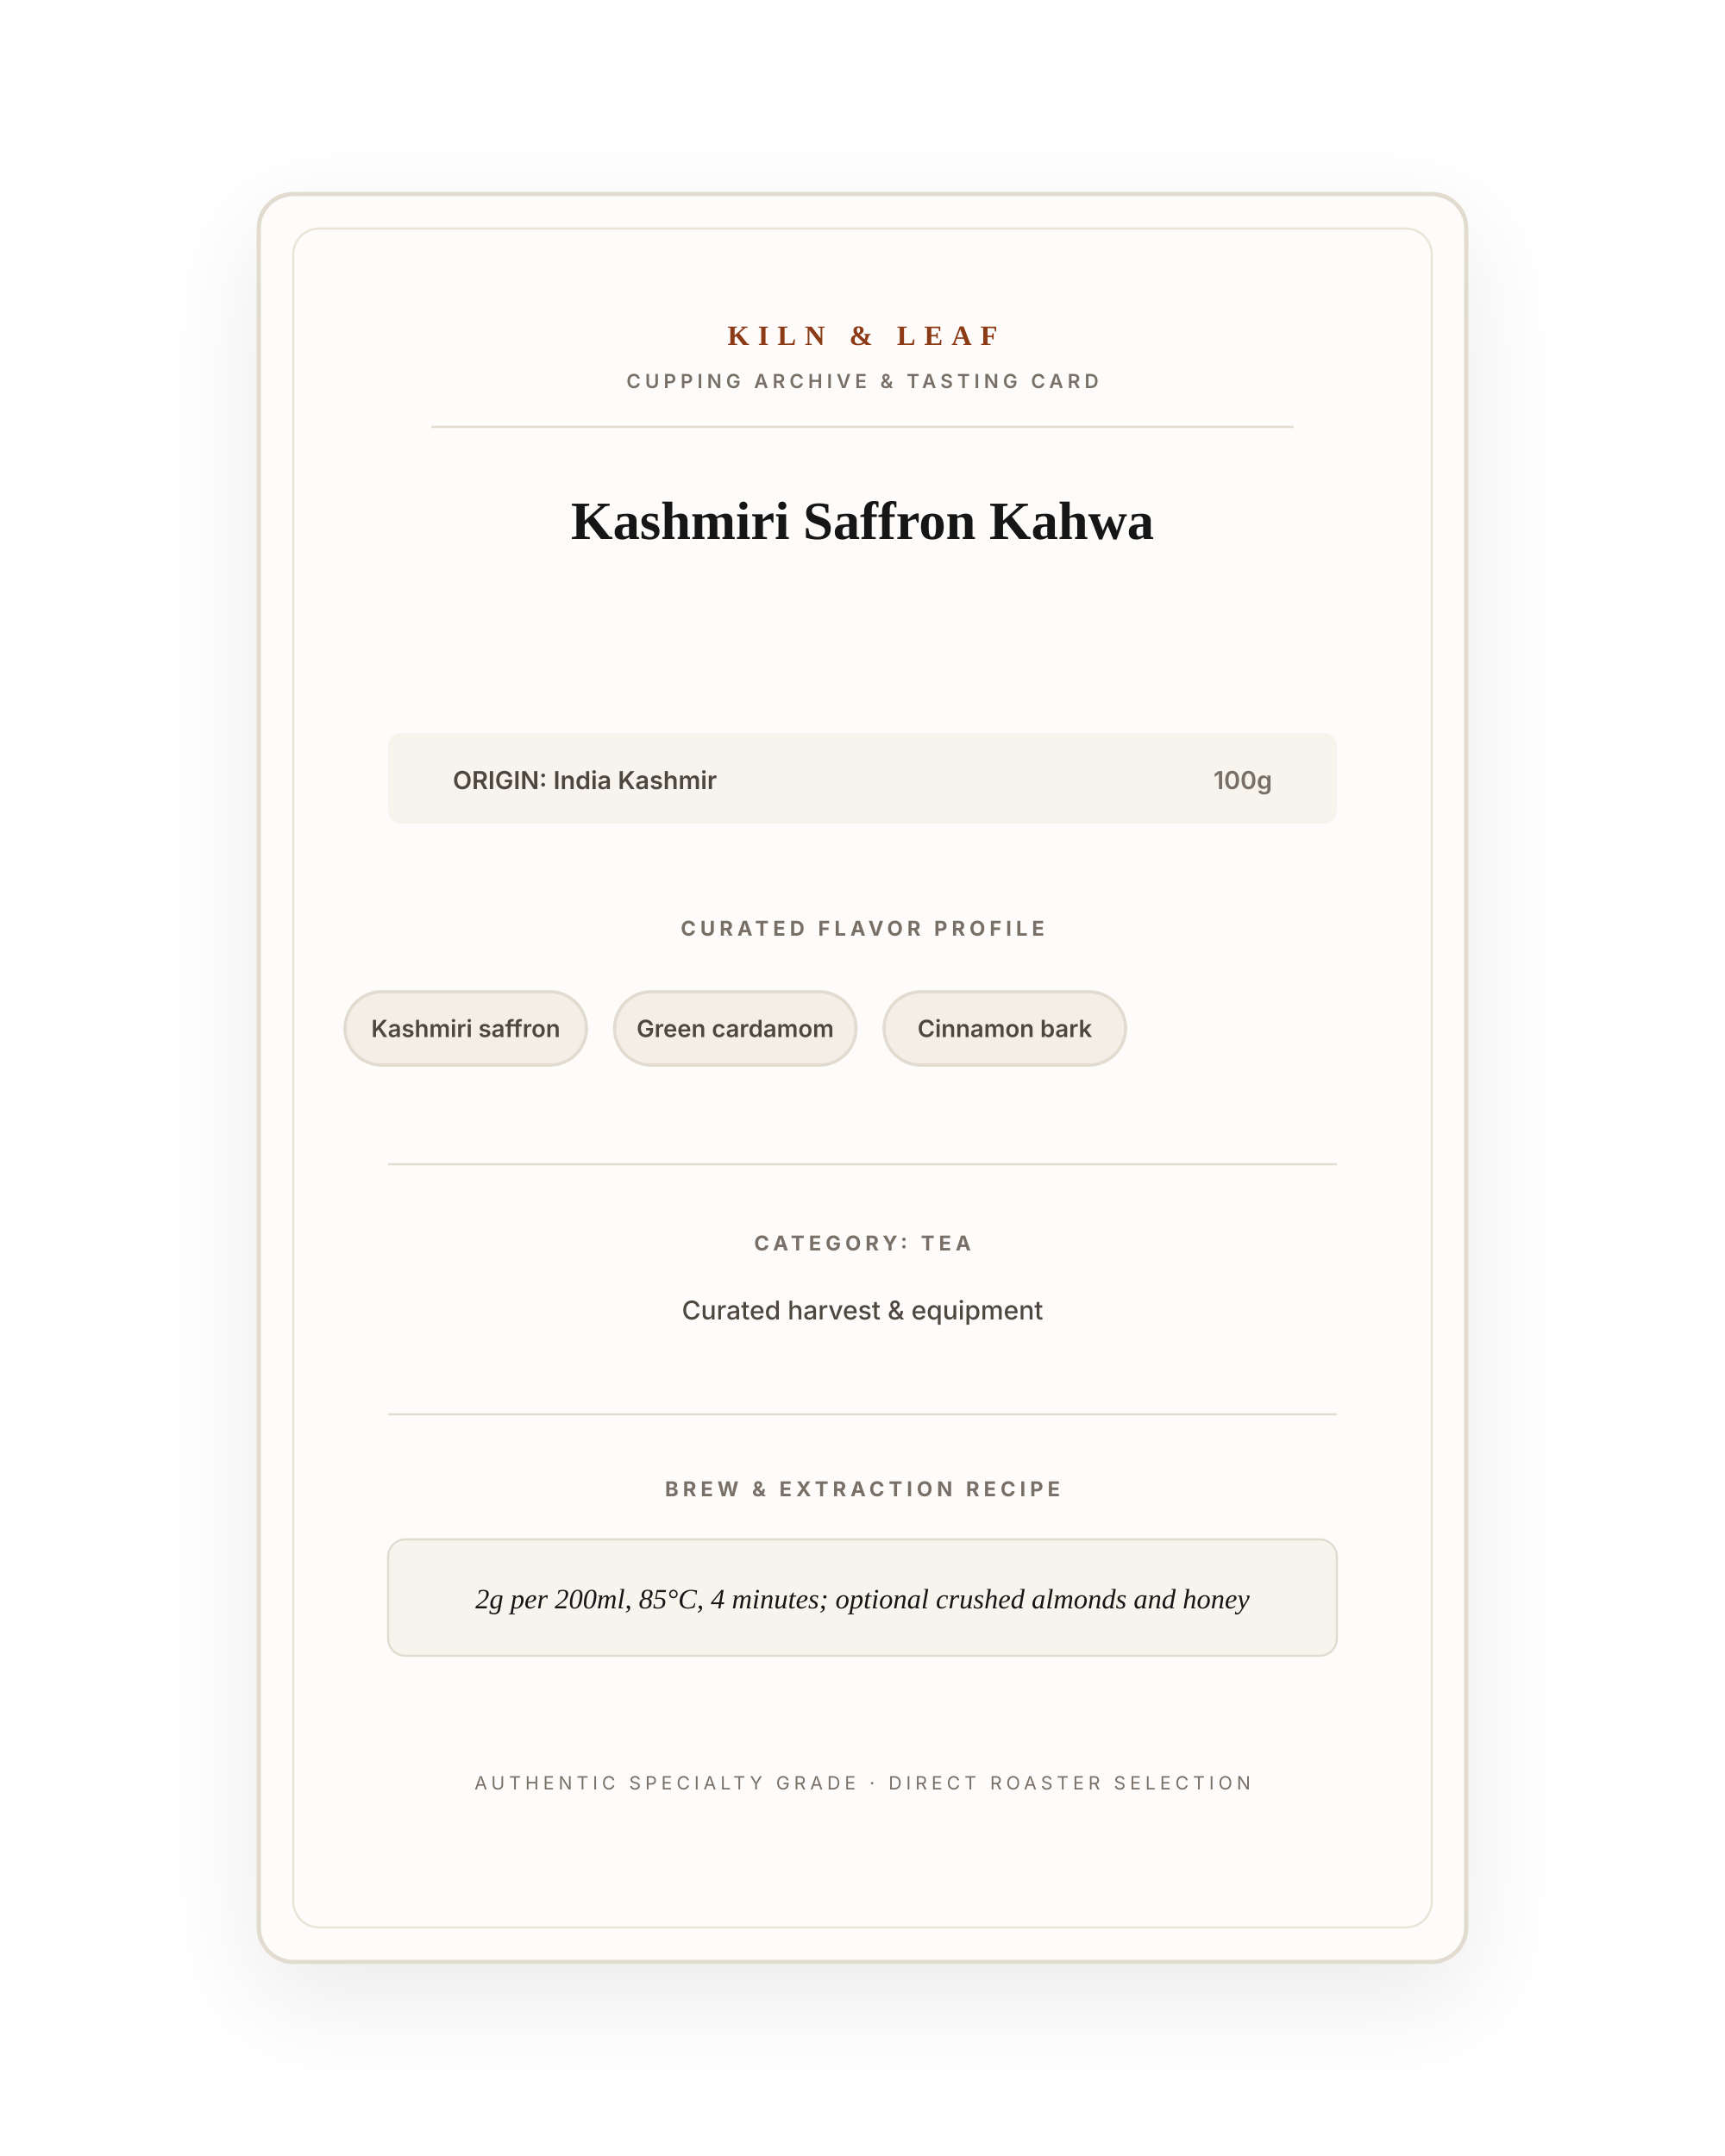
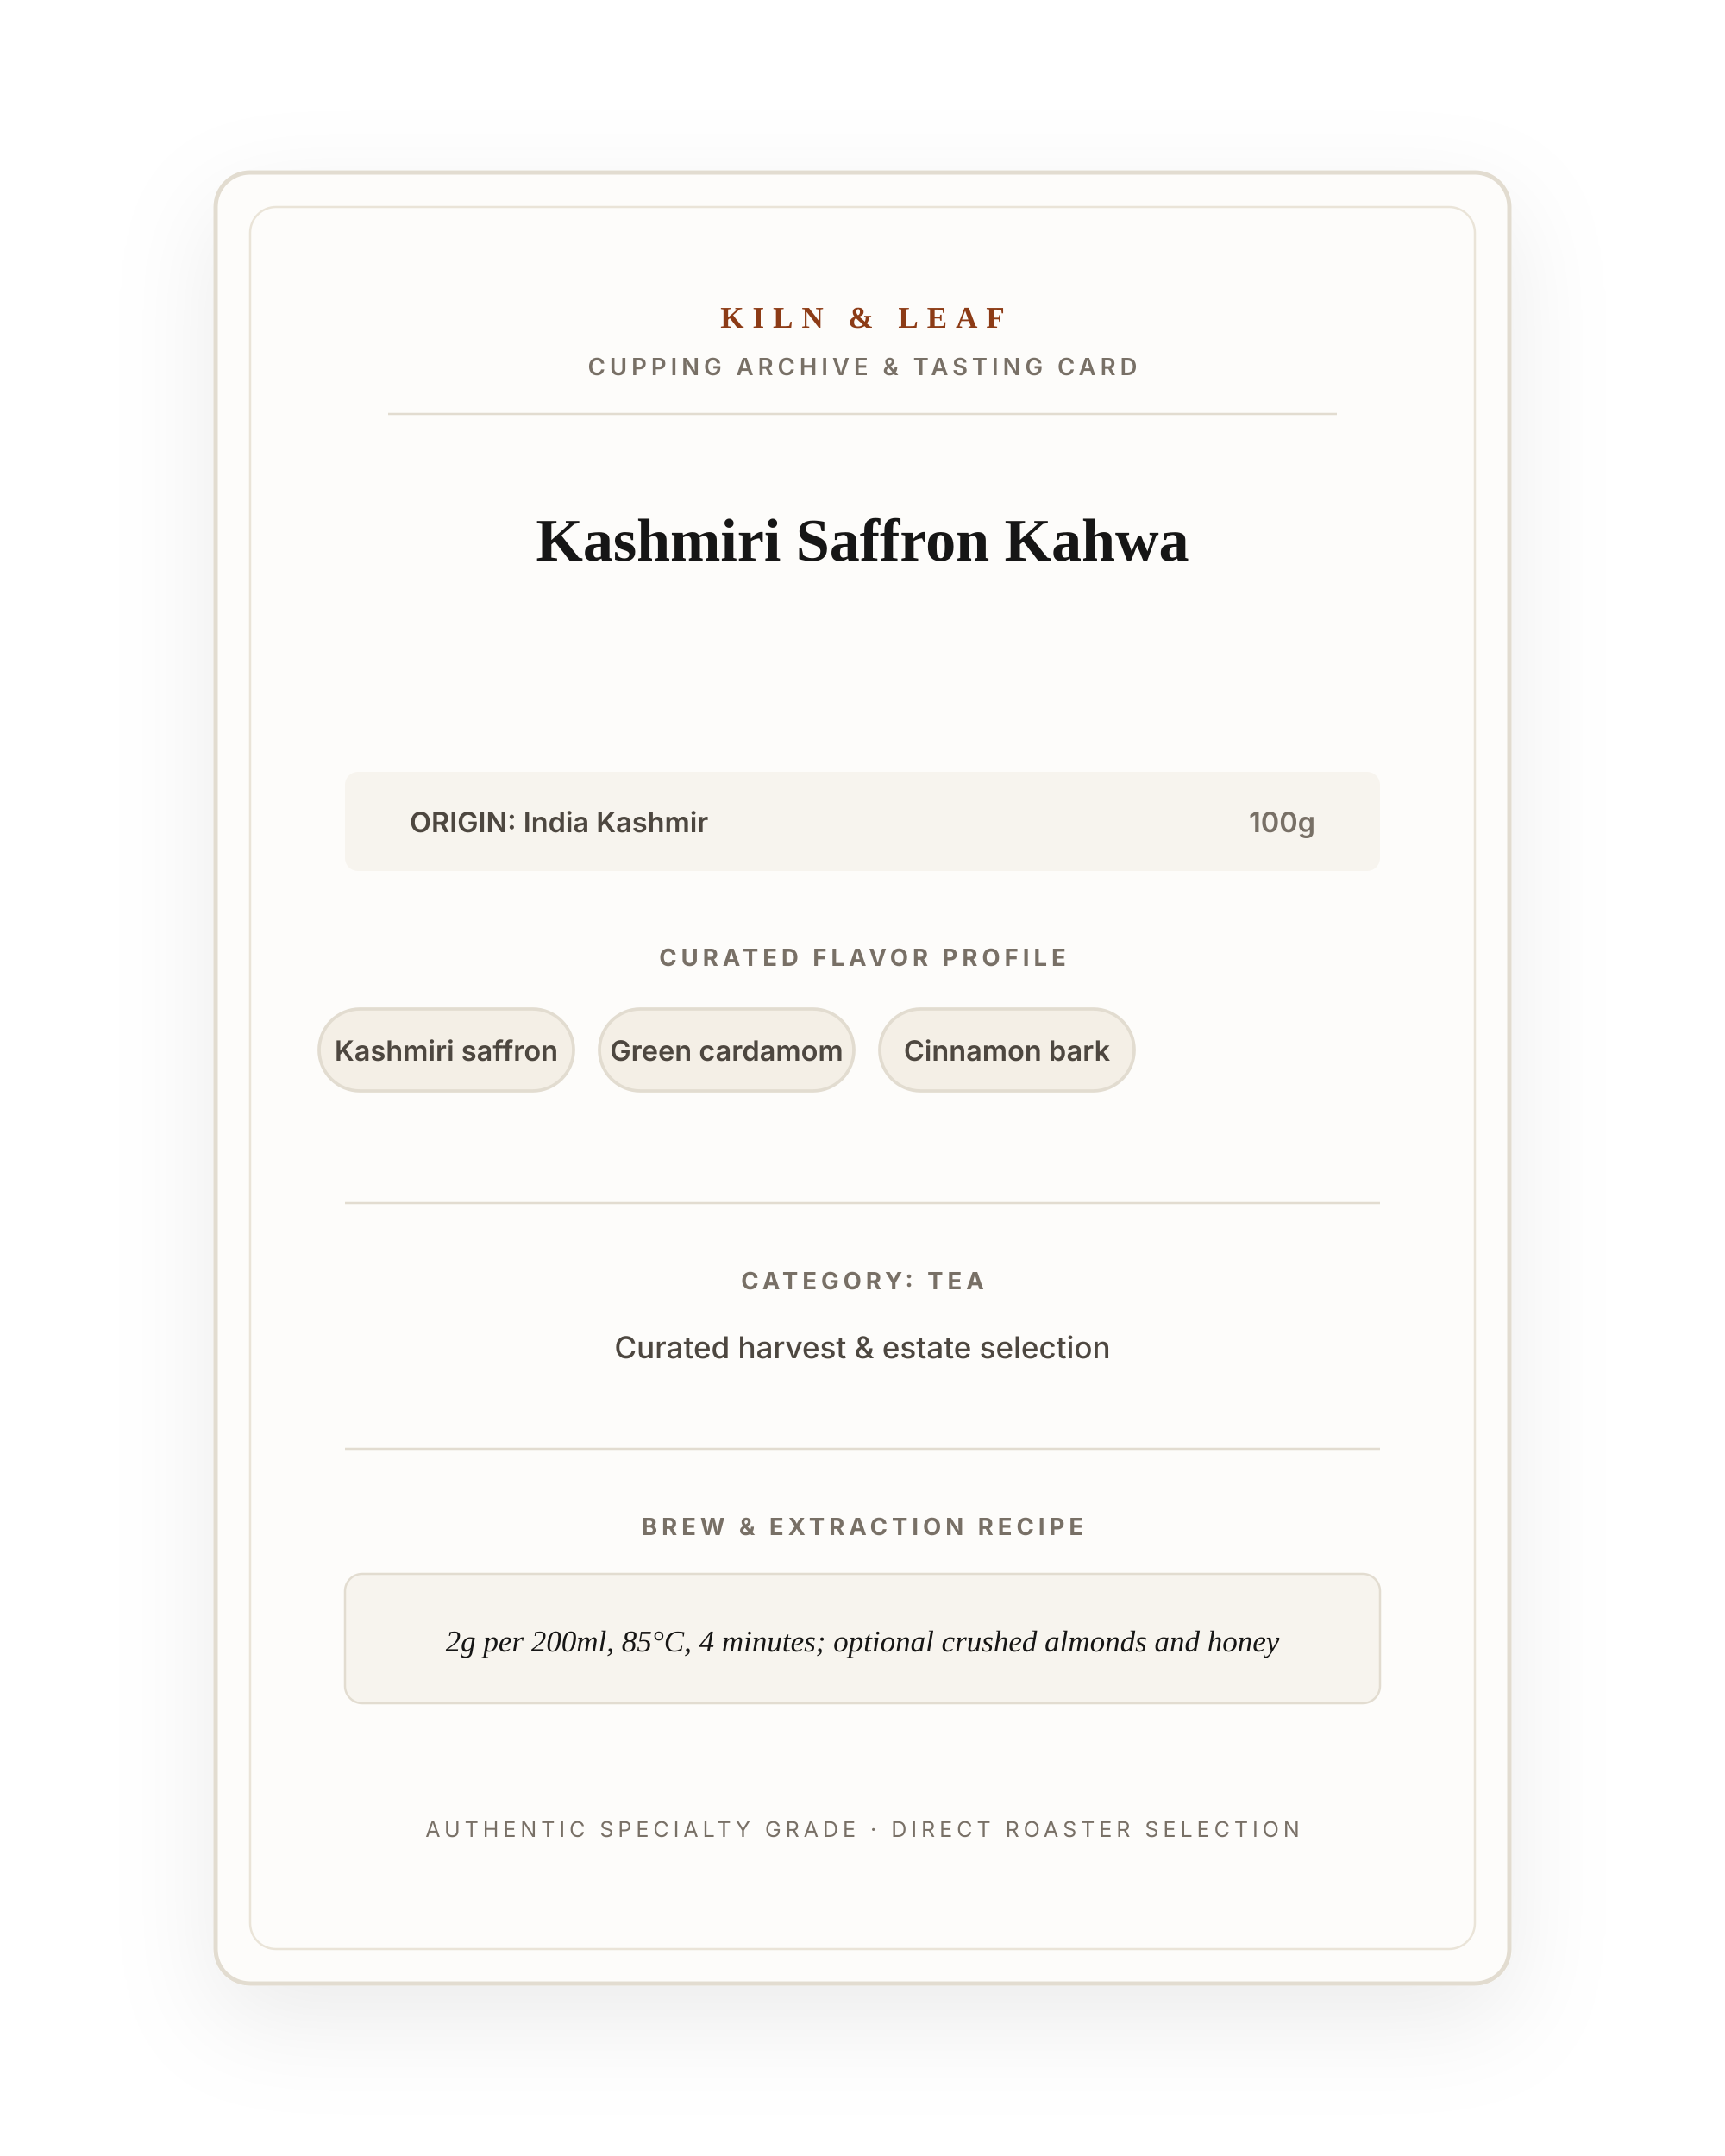
<svg xmlns="http://www.w3.org/2000/svg" viewBox="0 0 800 1000" fill="none">
  <defs>
    <filter id="card-shadow-kashmiri-kahwa" x="-5%" y="-5%" width="110%" height="115%" filterUnits="userSpaceOnUse">
      <feDropShadow dx="0" dy="16" stdDeviation="24" flood-color="#000000" flood-opacity="0.08" />
    </filter>
  </defs>
  <g filter="url(#card-shadow-kashmiri-kahwa)">
-     <rect x="120" y="90" width="560" height="820" rx="16" fill="#FDFCFA" stroke="#E2DCD0" stroke-width="2" />
-     <rect x="136" y="106" width="528" height="788" rx="12" fill="none" stroke="#EAE4D8" stroke-width="1" />
-     <text x="400" y="160" text-anchor="middle" font-family="Georgia, 'Times New Roman', serif" font-size="13" font-weight="700" letter-spacing="4" fill="#8C3A14">KILN &amp; LEAF</text>
-     <text x="400" y="180" text-anchor="middle" font-family="-apple-system, system-ui, sans-serif" font-size="9" font-weight="600" letter-spacing="2" fill="#786F66">CUPPING ARCHIVE &amp; TASTING CARD</text>
-     <line x1="200" y1="198" x2="600" y2="198" stroke="#E2DCD0" stroke-width="1" />
-     <text x="400" y="250" text-anchor="middle" font-family="Georgia, 'Times New Roman', serif" font-size="25" font-weight="600" fill="#161412">Kashmiri Saffron Kahwa</text>
-     <rect x="180" y="340" width="440" height="42" rx="6" fill="#F7F4EE" />
-     <text x="210" y="366" font-family="-apple-system, system-ui, sans-serif" font-size="11.5" font-weight="600" fill="#4E473F">ORIGIN: India Kashmir</text>
-     <text x="590" y="366" text-anchor="end" font-family="-apple-system, system-ui, sans-serif" font-size="11.5" font-weight="600" fill="#786F66">100g</text>
-     <text x="400" y="434" text-anchor="middle" font-family="-apple-system, system-ui, sans-serif" font-size="9.5" font-weight="700" letter-spacing="2" fill="#786F66">CURATED FLAVOR PROFILE</text>
-     <g transform="translate(160, 460)">
-       <rect x="0" y="0" width="112" height="34" rx="17" fill="#F4EFE6" stroke="#E2DCD0" stroke-width="1.5" />
-       <text x="56" y="21" text-anchor="middle" font-family="-apple-system, system-ui, sans-serif" font-size="11" font-weight="600" fill="#4E473F">Kashmiri saffron</text>
+     <rect x="100" y="80" width="600" height="840" rx="16" fill="#FDFCFA" stroke="#E2DCD0" stroke-width="2" />
+     <rect x="116" y="96" width="568" height="808" rx="12" fill="none" stroke="#EAE4D8" stroke-width="1" />
+     <text x="400" y="152" text-anchor="middle" font-family="Georgia, 'Times New Roman', serif" font-size="14" font-weight="700" letter-spacing="4" fill="#8C3A14">KILN &amp; LEAF</text>
+     <text x="400" y="174" text-anchor="middle" font-family="-apple-system, system-ui, sans-serif" font-size="11" font-weight="600" letter-spacing="2" fill="#786F66">CUPPING ARCHIVE &amp; TASTING CARD</text>
+     <line x1="180" y1="192" x2="620" y2="192" stroke="#E2DCD0" stroke-width="1" />
+     <text x="400" y="260" text-anchor="middle" font-family="Georgia, 'Times New Roman', serif" font-size="28" font-weight="600" fill="#161412">Kashmiri Saffron Kahwa</text>
+     <rect x="160" y="358" width="480" height="46" rx="6" fill="#F7F4EE" />
+     <text x="190" y="386" font-family="-apple-system, system-ui, sans-serif" font-size="13" font-weight="600" fill="#4E473F">ORIGIN: India Kashmir</text>
+     <text x="610" y="386" text-anchor="end" font-family="-apple-system, system-ui, sans-serif" font-size="13" font-weight="600" fill="#786F66">100g</text>
+     <text x="400" y="448" text-anchor="middle" font-family="-apple-system, system-ui, sans-serif" font-size="11" font-weight="700" letter-spacing="2" fill="#786F66">CURATED FLAVOR PROFILE</text>
+     <g transform="translate(148, 468)">
+       <rect x="0" y="0" width="118" height="38" rx="19" fill="#F4EFE6" stroke="#E2DCD0" stroke-width="1.5" />
+       <text x="59" y="24" text-anchor="middle" font-family="-apple-system, system-ui, sans-serif" font-size="13" font-weight="600" fill="#4E473F">Kashmiri saffron</text>
    </g>
-     <g transform="translate(285, 460)">
-       <rect x="0" y="0" width="112" height="34" rx="17" fill="#F4EFE6" stroke="#E2DCD0" stroke-width="1.5" />
-       <text x="56" y="21" text-anchor="middle" font-family="-apple-system, system-ui, sans-serif" font-size="11" font-weight="600" fill="#4E473F">Green cardamom</text>
+     <g transform="translate(278, 468)">
+       <rect x="0" y="0" width="118" height="38" rx="19" fill="#F4EFE6" stroke="#E2DCD0" stroke-width="1.5" />
+       <text x="59" y="24" text-anchor="middle" font-family="-apple-system, system-ui, sans-serif" font-size="13" font-weight="600" fill="#4E473F">Green cardamom</text>
    </g>
-     <g transform="translate(410, 460)">
-       <rect x="0" y="0" width="112" height="34" rx="17" fill="#F4EFE6" stroke="#E2DCD0" stroke-width="1.5" />
-       <text x="56" y="21" text-anchor="middle" font-family="-apple-system, system-ui, sans-serif" font-size="11" font-weight="600" fill="#4E473F">Cinnamon bark</text>
+     <g transform="translate(408, 468)">
+       <rect x="0" y="0" width="118" height="38" rx="19" fill="#F4EFE6" stroke="#E2DCD0" stroke-width="1.5" />
+       <text x="59" y="24" text-anchor="middle" font-family="-apple-system, system-ui, sans-serif" font-size="13" font-weight="600" fill="#4E473F">Cinnamon bark</text>
    </g>
-     <line x1="180" y1="540" x2="620" y2="540" stroke="#E2DCD0" stroke-width="1" />
-     <text x="400" y="580" text-anchor="middle" font-family="-apple-system, system-ui, sans-serif" font-size="9.5" font-weight="700" letter-spacing="2" fill="#786F66">CATEGORY: TEA</text>
-     <text x="400" y="612" text-anchor="middle" font-family="-apple-system, system-ui, sans-serif" font-size="12" font-weight="500" fill="#4E473F">Curated harvest &amp; equipment</text>
-     <line x1="180" y1="656" x2="620" y2="656" stroke="#E2DCD0" stroke-width="1" />
-     <text x="400" y="694" text-anchor="middle" font-family="-apple-system, system-ui, sans-serif" font-size="9.5" font-weight="700" letter-spacing="2" fill="#786F66">BREW &amp; EXTRACTION RECIPE</text>
-     <rect x="180" y="714" width="440" height="54" rx="8" fill="#F7F4EE" stroke="#E2DCD0" stroke-width="1" />
-     <text x="400" y="746" text-anchor="middle" font-family="Georgia, 'Times New Roman', serif" font-size="13" font-style="italic" fill="#161412">2g per 200ml, 85°C, 4 minutes; optional crushed almonds and honey</text>
-     <text x="400" y="830" text-anchor="middle" font-family="-apple-system, system-ui, sans-serif" font-size="8.5" letter-spacing="2" fill="#786F66">AUTHENTIC SPECIALTY GRADE · DIRECT ROASTER SELECTION</text>
+     <line x1="160" y1="558" x2="640" y2="558" stroke="#E2DCD0" stroke-width="1" />
+     <text x="400" y="598" text-anchor="middle" font-family="-apple-system, system-ui, sans-serif" font-size="11" font-weight="700" letter-spacing="2" fill="#786F66">CATEGORY: TEA</text>
+     <text x="400" y="630" text-anchor="middle" font-family="-apple-system, system-ui, sans-serif" font-size="14" font-weight="500" fill="#4E473F">Curated harvest &amp; estate selection</text>
+     <line x1="160" y1="672" x2="640" y2="672" stroke="#E2DCD0" stroke-width="1" />
+     <text x="400" y="712" text-anchor="middle" font-family="-apple-system, system-ui, sans-serif" font-size="11" font-weight="700" letter-spacing="2" fill="#786F66">BREW &amp; EXTRACTION RECIPE</text>
+     <rect x="160" y="730" width="480" height="60" rx="8" fill="#F7F4EE" stroke="#E2DCD0" stroke-width="1" />
+     <text x="400" y="766" text-anchor="middle" font-family="Georgia, 'Times New Roman', serif" font-size="14" font-style="italic" fill="#161412">2g per 200ml, 85°C, 4 minutes; optional crushed almonds and honey</text>
+     <text x="400" y="852" text-anchor="middle" font-family="-apple-system, system-ui, sans-serif" font-size="10" letter-spacing="2" fill="#786F66">AUTHENTIC SPECIALTY GRADE · DIRECT ROASTER SELECTION</text>
  </g>
</svg>
